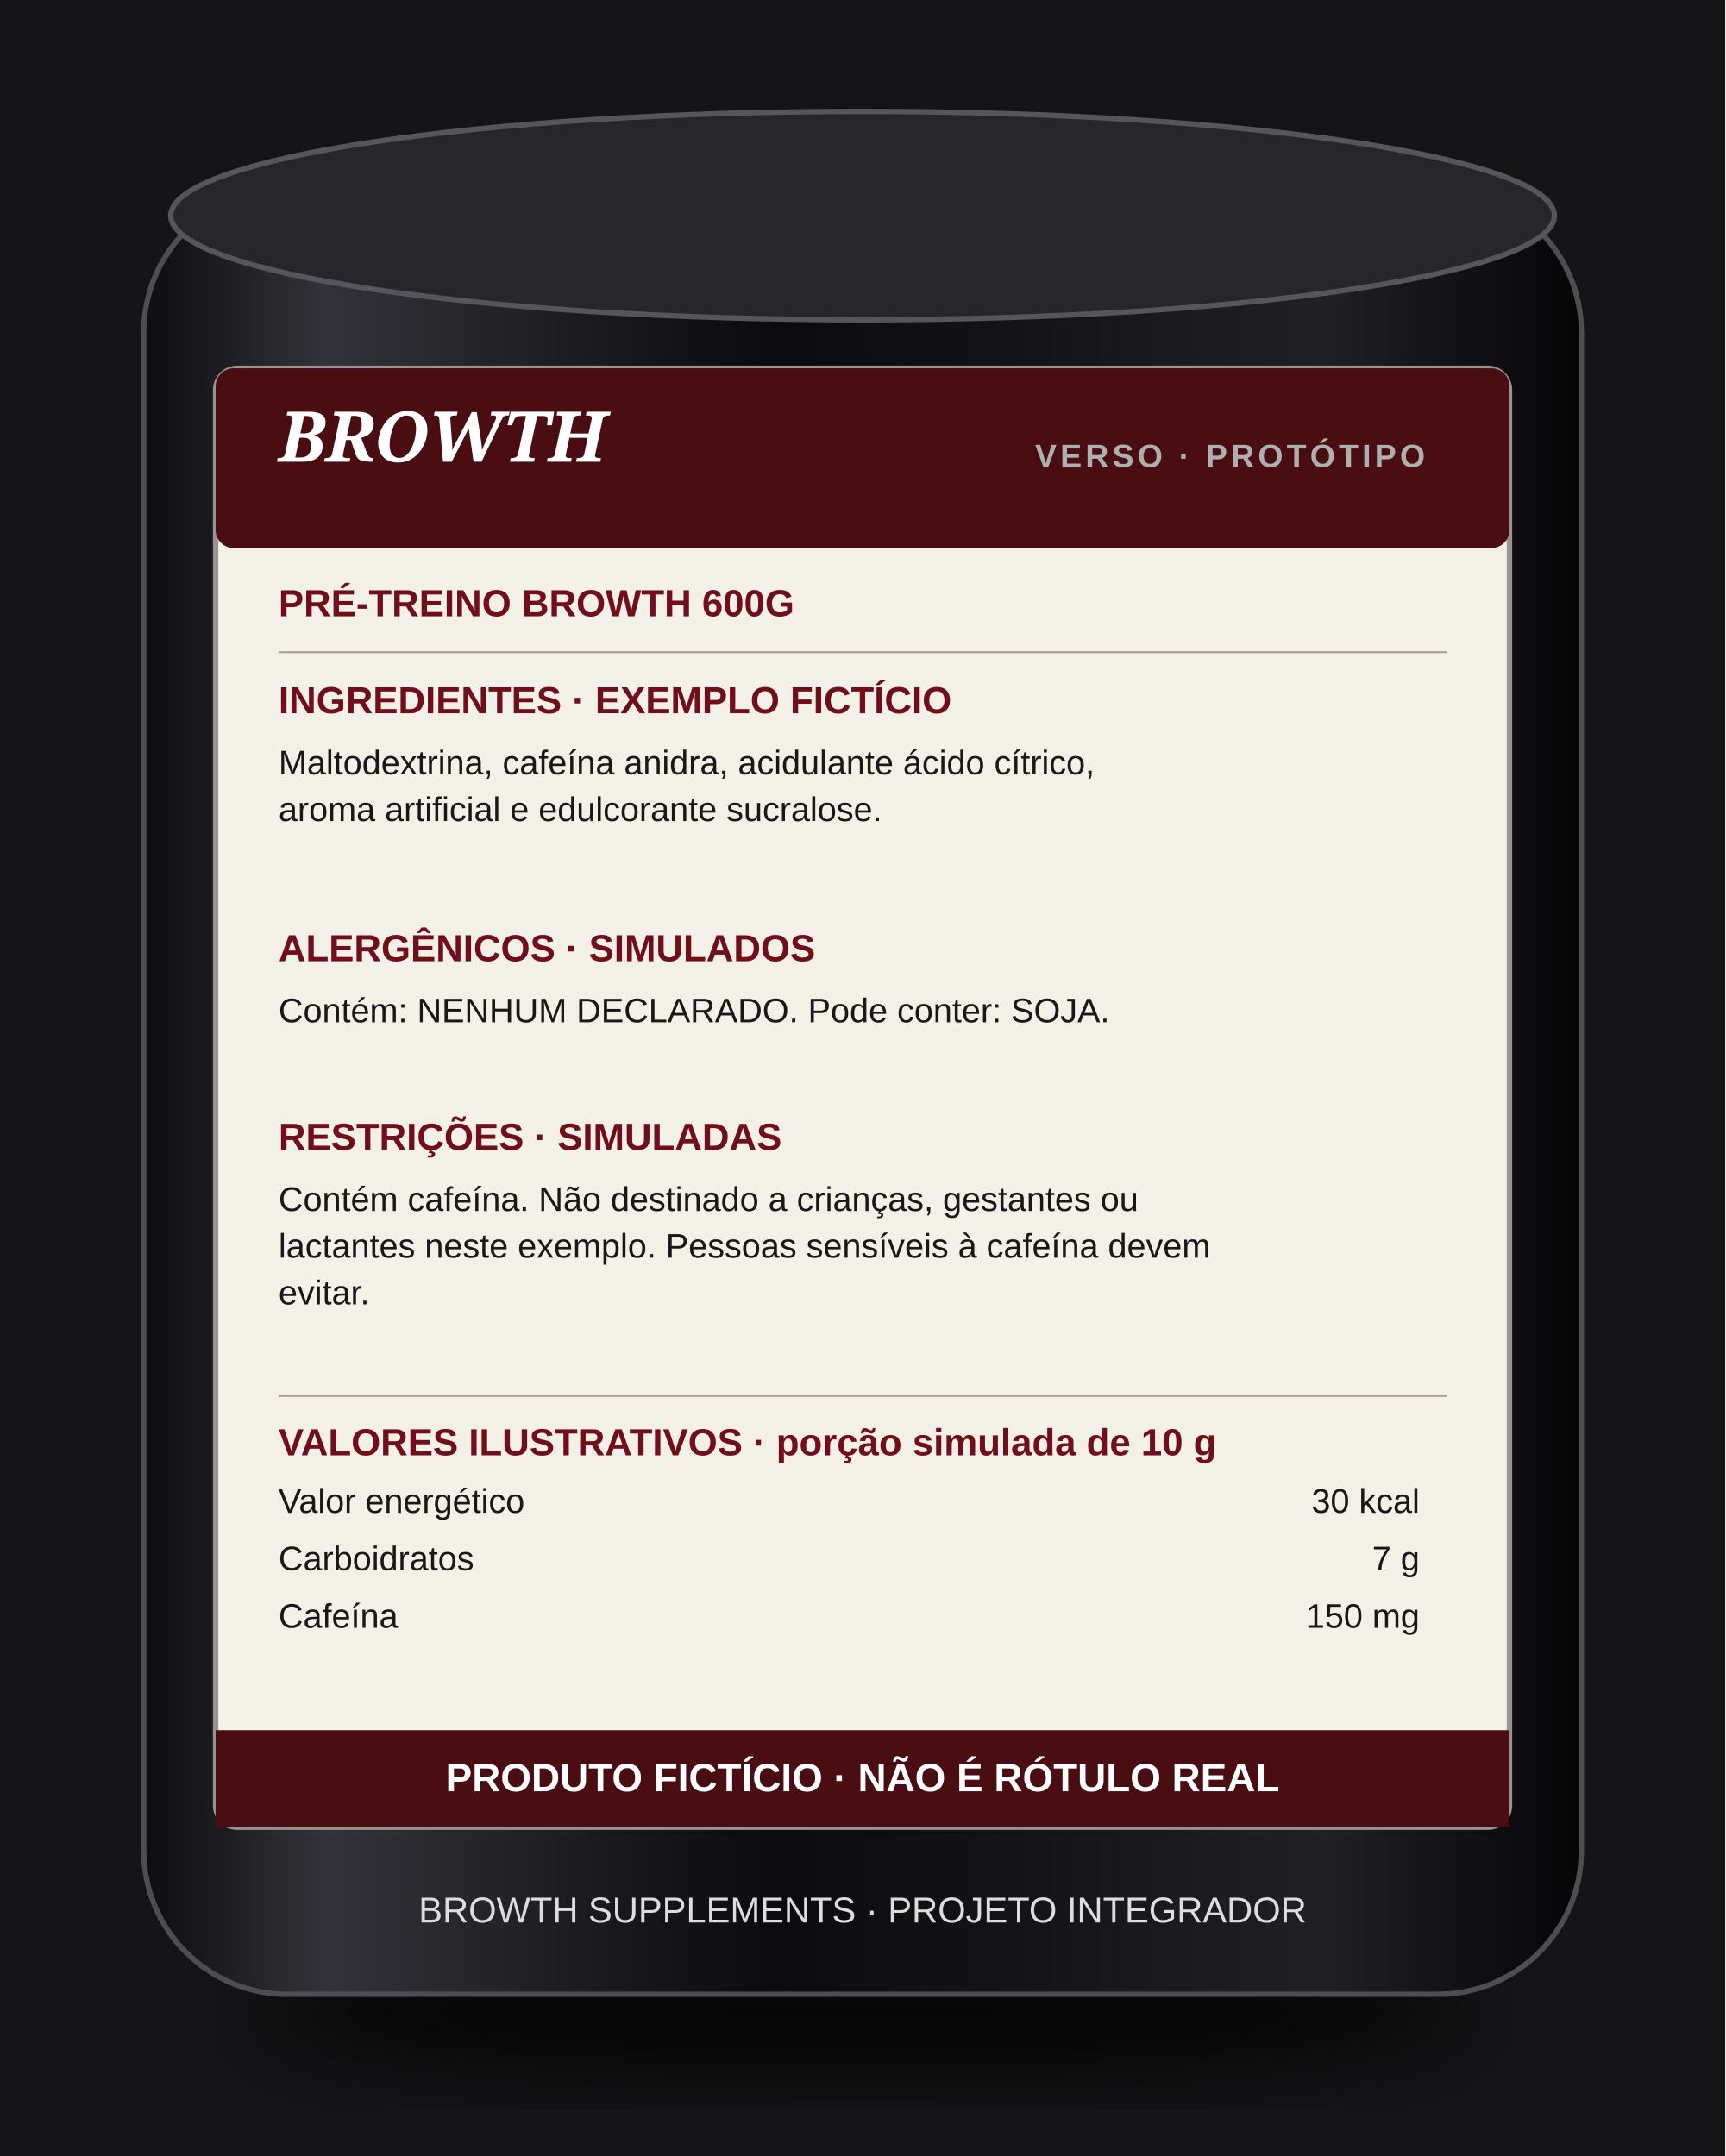
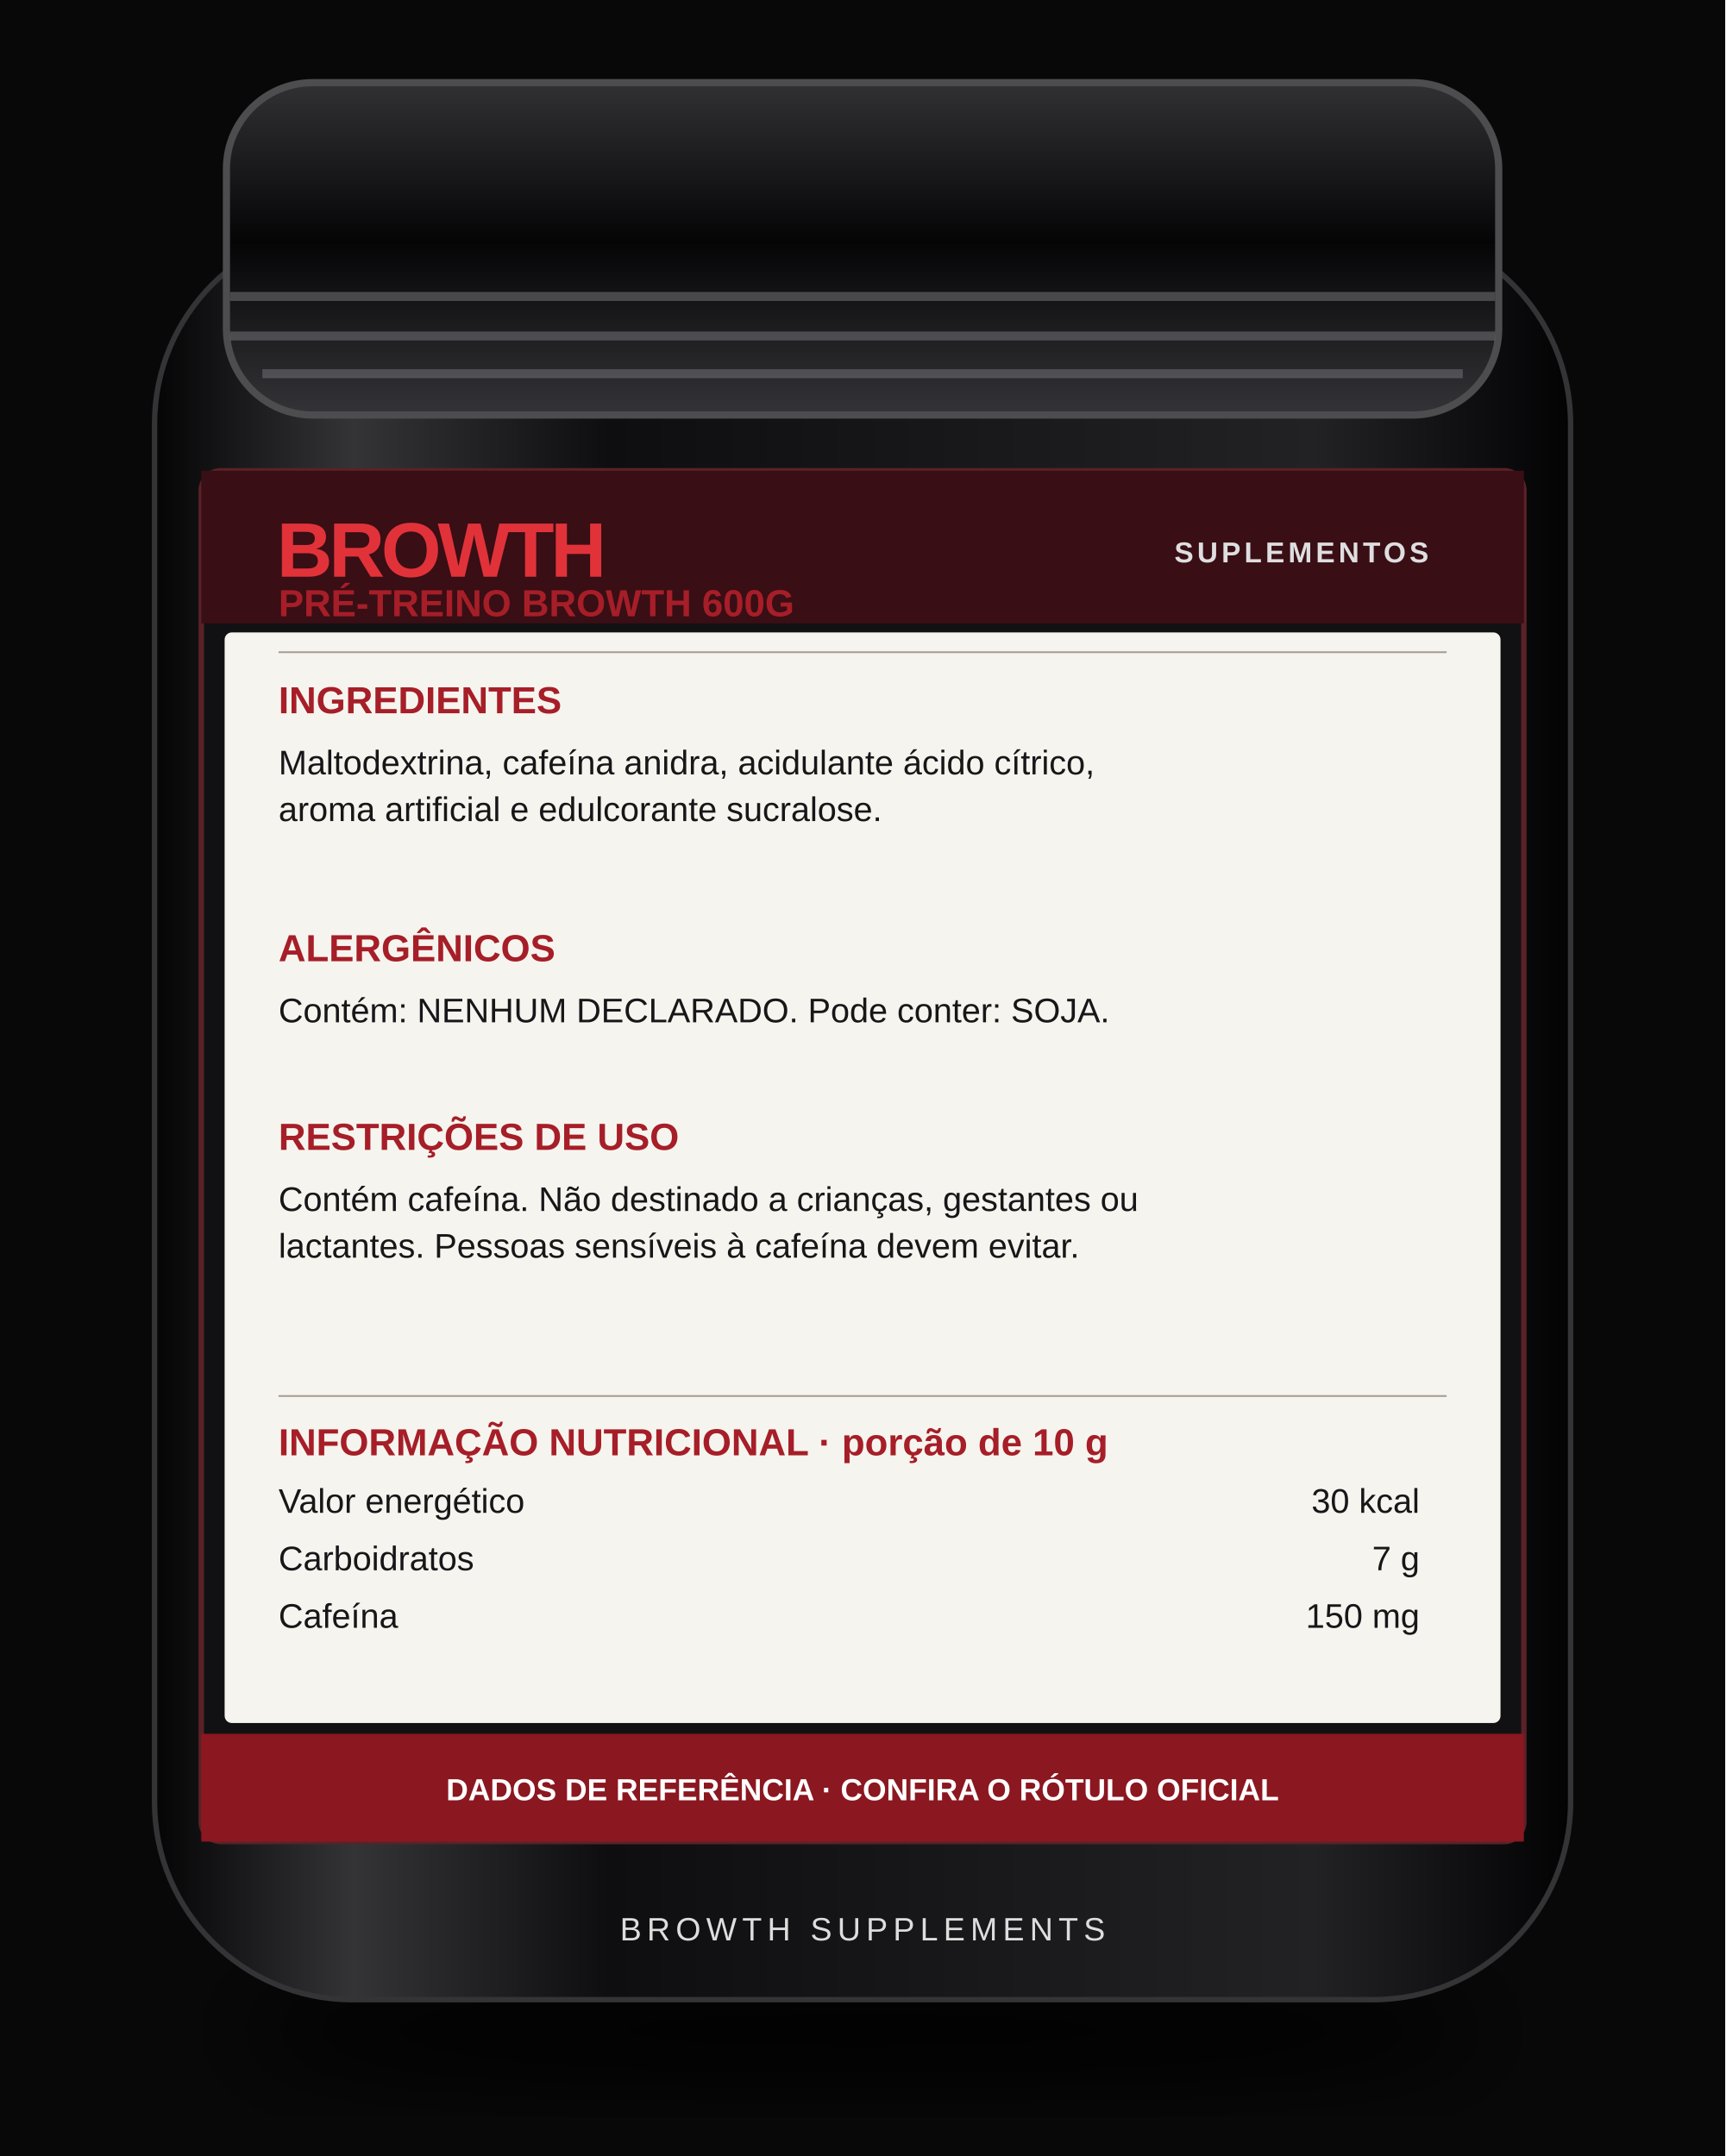
<svg xmlns="http://www.w3.org/2000/svg" width="960" height="1200" viewBox="0 0 960 1200" role="img" aria-label="Mockup ilustrativo do verso de PRÉ-TREINO BROWTH 600G">
  <defs>
    <linearGradient id="tub">
-       <stop stop-color="#0d0d10" />
-       <stop offset=".13" stop-color="#323238" />
-       <stop offset=".44" stop-color="#0b0b0e" />
-       <stop offset=".82" stop-color="#202025" />
-       <stop offset="1" stop-color="#050506" />
+       <stop stop-color="#050506" />
+       <stop offset=".14" stop-color="#343437" />
+       <stop offset=".32" stop-color="#0e0e10" />
+       <stop offset=".82" stop-color="#222225" />
+       <stop offset="1" stop-color="#030304" />
+     </linearGradient>
+     <linearGradient id="lid" x2="0" y2="1">
+       <stop stop-color="#313134" />
+       <stop offset=".48" stop-color="#050506" />
+       <stop offset="1" stop-color="#343438" />
    </linearGradient>
    <filter id="shadow">
-       <feGaussianBlur stdDeviation="20" />
+       <feGaussianBlur stdDeviation="26" />
    </filter>
  </defs>
-   <style>.body{font-family:Arial,sans-serif;fill:#181818}.head{font:700 21px Arial,sans-serif;fill:#710e1b}.meta{font:700 18px Arial,sans-serif;letter-spacing:2px;fill:#afafaf}</style>
-   <rect width="960" height="1200" fill="#151517" />
-   <ellipse cx="480" cy="1120" rx="340" ry="45" fill="#000" opacity=".65" filter="url(#shadow)" />
-   <rect x="80" y="105" width="800" height="1005" rx="80" fill="url(#tub)" stroke="#4d4d52" stroke-width="3" />
-   <ellipse cx="480" cy="120" rx="385" ry="58" fill="#26262b" stroke="#55555b" stroke-width="3" />
-   <rect x="120" y="205" width="720" height="812" rx="12" fill="#f3f0e8" stroke="#9a9290" stroke-width="3" />
-   <rect x="120" y="205" width="720" height="100" rx="10" fill="#4a0d12" />
-   <text x="155" y="257" fill="#fff" font-family="Georgia,serif" font-size="39" font-style="italic" font-weight="bold">BROWTH</text>
-   <text x="793" y="260" class="meta" text-anchor="end">VERSO · PROTÓTIPO</text>
+   <style>.body{font-family:Arial,sans-serif;fill:#171719}.head{font:700 21px Arial,sans-serif;fill:#a61e28}.meta{font:700 16px Arial,sans-serif;letter-spacing:2px;fill:#dedee0}</style>
+   <rect width="960" height="1200" fill="#080809" />
+   <ellipse cx="480" cy="1130" rx="350" ry="40" fill="#000" opacity=".8" filter="url(#shadow)" />
+   <rect x="86" y="126" width="788" height="987" rx="110" fill="url(#tub)" stroke="#343436" stroke-width="3" />
+   <rect x="126" y="46" width="708" height="185" rx="48" fill="url(#lid)" stroke="#4d4d50" stroke-width="4" />
+   <path d="M128 165h704M128 187h704M146 208h668" stroke="#66666a" stroke-opacity=".65" stroke-width="5" />
+   <rect x="112" y="262" width="736" height="763" rx="11" fill="#111113" stroke="#5a2227" stroke-width="3" />
+   <path d="M112 262h736v85H112z" fill="#390e14" />
+   <text x="154" y="321" fill="#e1323a" font-family="Arial,sans-serif" font-size="43" font-weight="900" letter-spacing="-2">BROWTH</text>
+   <text x="795" y="313" class="meta" text-anchor="end">SUPLEMENTOS</text>
+   <rect x="125" y="352" width="710" height="607" rx="4" fill="#f6f4ee" />
  <text x="155" y="343" class="head" font-size="27">PRÉ-TREINO BROWTH 600G</text>
  <line x1="155" y1="363" x2="805" y2="363" stroke="#a89d95" />
-   <text x="155" y="397" class="head">INGREDIENTES · EXEMPLO FICTÍCIO</text>
+   <text x="155" y="397" class="head">INGREDIENTES</text>
  <text x="155" y="431" class="body" font-size="19">Maltodextrina, cafeína anidra, acidulante ácido cítrico,</text>
  <text x="155" y="457" class="body" font-size="19">aroma artificial e edulcorante sucralose.</text>
-   <text x="155" y="535" class="head">ALERGÊNICOS · SIMULADOS</text>
+   <text x="155" y="535" class="head">ALERGÊNICOS</text>
  <text x="155" y="569" class="body" font-size="19">Contém: NENHUM DECLARADO. Pode conter: SOJA.</text>
-   <text x="155" y="640" class="head">RESTRIÇÕES · SIMULADAS</text>
+   <text x="155" y="640" class="head">RESTRIÇÕES DE USO</text>
  <text x="155" y="674" class="body" font-size="19">Contém cafeína. Não destinado a crianças, gestantes ou</text>
-   <text x="155" y="700" class="body" font-size="19">lactantes neste exemplo. Pessoas sensíveis à cafeína devem</text>
-   <text x="155" y="726" class="body" font-size="19">evitar.</text>
+   <text x="155" y="700" class="body" font-size="19">lactantes. Pessoas sensíveis à cafeína devem evitar.</text>
  <line x1="155" y1="777" x2="805" y2="777" stroke="#a89d95" />
-   <text x="155" y="810" class="head">VALORES ILUSTRATIVOS · porção simulada de 10 g</text>
+   <text x="155" y="810" class="head">INFORMAÇÃO NUTRICIONAL · porção de 10 g</text>
  <text x="155" y="842" class="body" font-size="19">Valor energético</text>
  <text x="790" y="842" class="body" text-anchor="end" font-size="19">30 kcal</text>
  <text x="155" y="874" class="body" font-size="19">Carboidratos</text>
  <text x="790" y="874" class="body" text-anchor="end" font-size="19">7 g</text>
  <text x="155" y="906" class="body" font-size="19">Cafeína</text>
  <text x="790" y="906" class="body" text-anchor="end" font-size="19">150 mg</text>
-   <rect x="120" y="963" width="720" height="54" fill="#4a0d12" />
-   <text x="480" y="997" fill="#fff" text-anchor="middle" font-family="Arial,sans-serif" font-size="22" font-weight="bold">PRODUTO FICTÍCIO · NÃO É RÓTULO REAL</text>
-   <text x="480" y="1070" fill="#ddd" text-anchor="middle" font-family="Arial,sans-serif" font-size="20">BROWTH SUPPLEMENTS · PROJETO INTEGRADOR</text>
+   <rect x="112" y="965" width="736" height="60" fill="#8b1720" />
+   <text x="480" y="1002" fill="#fff" text-anchor="middle" font-family="Arial,sans-serif" font-size="17" font-weight="bold">DADOS DE REFERÊNCIA · CONFIRA O RÓTULO OFICIAL</text>
+   <text x="480" y="1080" fill="#ddd" text-anchor="middle" font-family="Arial,sans-serif" font-size="18" letter-spacing="3">BROWTH SUPPLEMENTS</text>
</svg>
